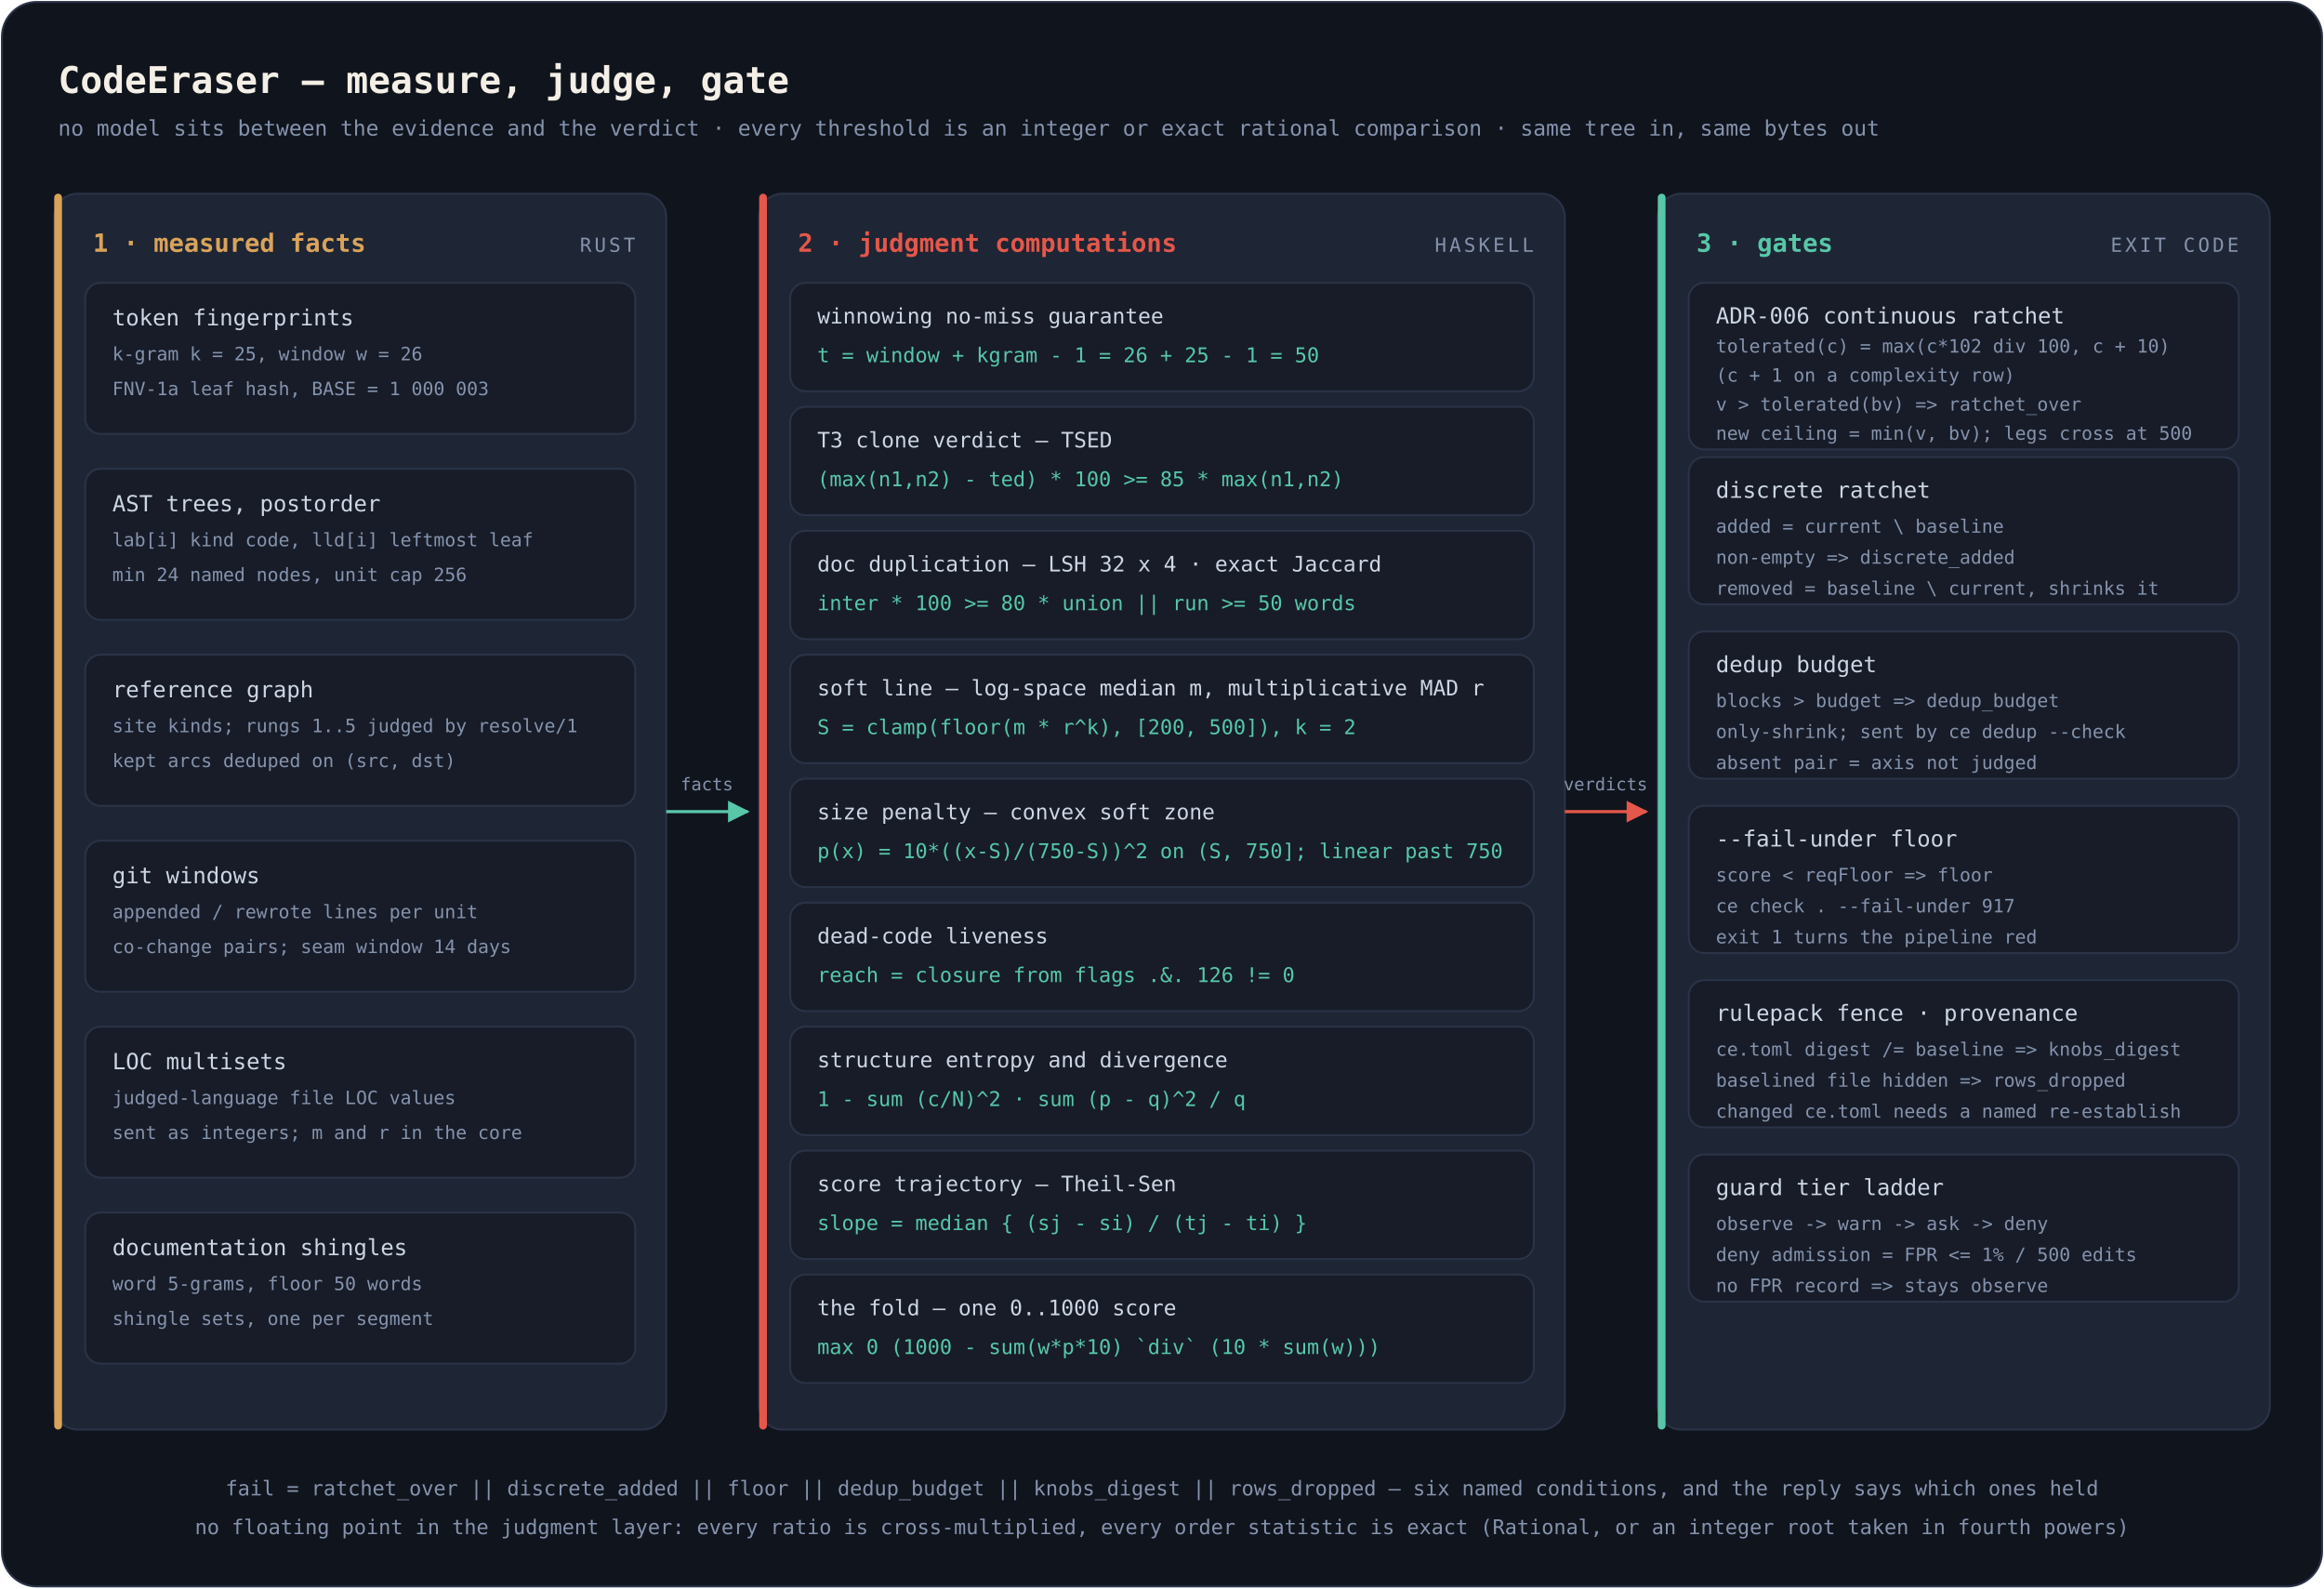
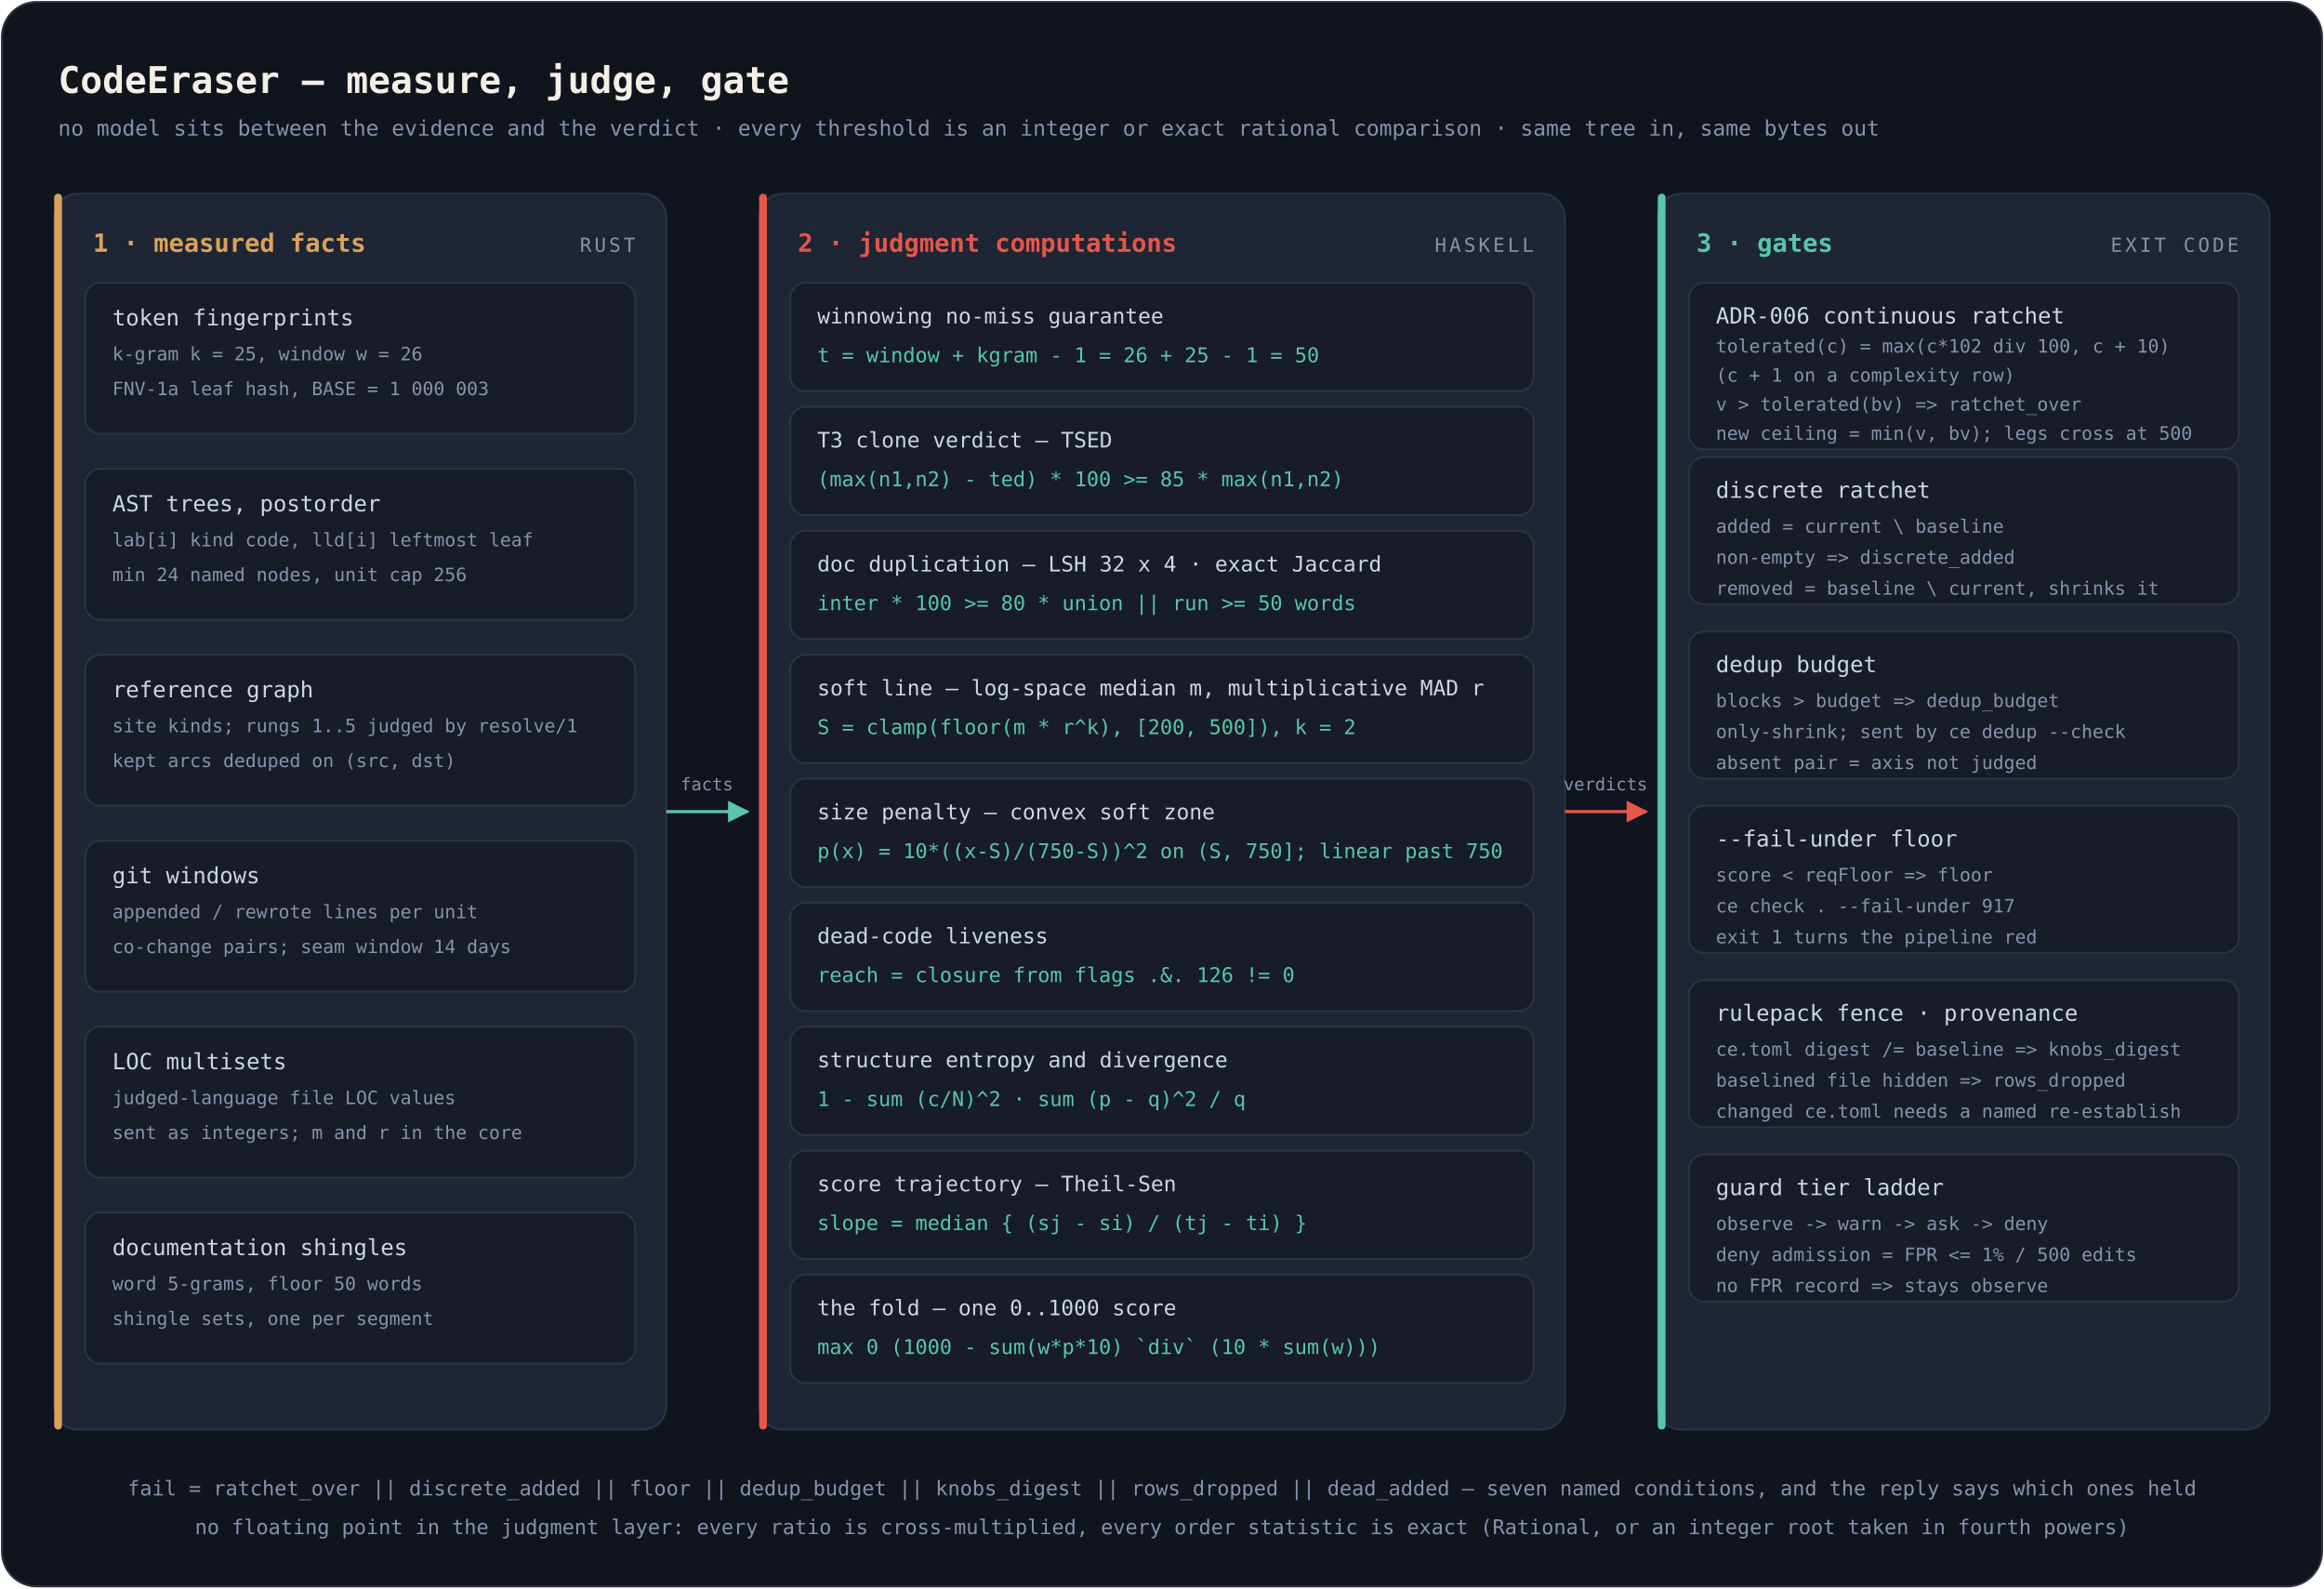
<svg xmlns="http://www.w3.org/2000/svg" viewBox="0 0 1200 820" role="img" aria-label="CodeEraser methodology: lane one measures facts (token fingerprints k=25 w=26, AST trees, reference graph, git windows, LOC multisets, doc shingles), lane two judges them with exact integer and rational formulas (winnowing guarantee t=50, TSED 85/100, Jaccard 80/100, soft line S=clamp(median times r^k,[200,500]), the convex soft-zone penalty, liveness closure, chi-squared divergence, the Theil-Sen median of pairwise slopes, the score fold), lane three gates on the ratchet, the dedup budget, the fail-under floor, the rulepack fence (knobs digest over the whole parsed ce.toml), the provenance guard (a baselined file an exclusion hid) and the FPR tier ladder">
  <defs>
    <marker id="m-teal" viewBox="0 0 10 10" refX="9" refY="5" markerWidth="7" markerHeight="7" orient="auto-start-reverse">
      <path d="M0 0 L10 5 L0 10 z" fill="#57c7a8" />
    </marker>
    <marker id="m-verm" viewBox="0 0 10 10" refX="9" refY="5" markerWidth="7" markerHeight="7" orient="auto-start-reverse">
      <path d="M0 0 L10 5 L0 10 z" fill="#e4574a" />
    </marker>
  </defs>
  <rect x="1" y="1" width="1198" height="818" rx="18" fill="#10141d" stroke="#2a3347" />
  <g font-family="ui-monospace, 'Cascadia Mono', Consolas, 'SF Mono', monospace">
    <text x="30" y="48" font-size="19" font-weight="600" fill="#f4efe6">CodeEraser — measure, judge, gate</text>
    <text x="30" y="70" font-size="11" fill="#8593ad">no model sits between the evidence and the verdict · every threshold is an integer or exact rational comparison · same tree in, same bytes out</text>
    <g>
      <rect x="28" y="100" width="316" height="638" rx="12" fill="#1e2534" stroke="#2a3347" />
      <rect x="28" y="100" width="4" height="638" rx="2" fill="#d9a35b" />
      <text x="48" y="130" font-size="13" font-weight="600" fill="#d9a35b">1 · measured facts</text>
      <text x="328" y="130" font-size="10" letter-spacing="1.5" fill="#8593ad" text-anchor="end">RUST</text>
      <g fill="#171c28" stroke="#2a3347">
        <rect x="44" y="146" width="284" height="78" rx="8" />
        <rect x="44" y="242" width="284" height="78" rx="8" />
        <rect x="44" y="338" width="284" height="78" rx="8" />
        <rect x="44" y="434" width="284" height="78" rx="8" />
        <rect x="44" y="530" width="284" height="78" rx="8" />
        <rect x="44" y="626" width="284" height="78" rx="8" />
      </g>
      <g font-size="11.5" fill="#cdd6e4">
        <text x="58" y="168">token fingerprints</text>
        <text x="58" y="264">AST trees, postorder</text>
        <text x="58" y="360">reference graph</text>
        <text x="58" y="456">git windows</text>
        <text x="58" y="552">LOC multisets</text>
        <text x="58" y="648">documentation shingles</text>
      </g>
      <g font-size="9.5" fill="#8593ad">
        <text x="58" y="186">k-gram k = 25, window w = 26</text>
        <text x="58" y="204">FNV-1a leaf hash, BASE = 1 000 003</text>
        <text x="58" y="282">lab[i] kind code, lld[i] leftmost leaf</text>
        <text x="58" y="300">min 24 named nodes, unit cap 256</text>
        <text x="58" y="378">site kinds; rungs 1..5 judged by resolve/1</text>
        <text x="58" y="396">kept arcs deduped on (src, dst)</text>
        <text x="58" y="474">appended / rewrote lines per unit</text>
        <text x="58" y="492">co-change pairs; seam window 14 days</text>
        <text x="58" y="570">judged-language file LOC values</text>
        <text x="58" y="588">sent as integers; m and r in the core</text>
        <text x="58" y="666">word 5-grams, floor 50 words</text>
        <text x="58" y="684">shingle sets, one per segment</text>
      </g>
    </g>
    <g>
      <rect x="392" y="100" width="416" height="638" rx="12" fill="#1e2534" stroke="#2a3347" />
      <rect x="392" y="100" width="4" height="638" rx="2" fill="#e4574a" />
      <text x="412" y="130" font-size="13" font-weight="600" fill="#e4574a">2 · judgment computations</text>
      <text x="792" y="130" font-size="10" letter-spacing="1.5" fill="#8593ad" text-anchor="end">HASKELL</text>
      <g fill="#171c28" stroke="#2a3347">
        <rect x="408" y="146" width="384" height="56" rx="8" />
        <rect x="408" y="210" width="384" height="56" rx="8" />
        <rect x="408" y="274" width="384" height="56" rx="8" />
        <rect x="408" y="338" width="384" height="56" rx="8" />
        <rect x="408" y="402" width="384" height="56" rx="8" />
        <rect x="408" y="466" width="384" height="56" rx="8" />
        <rect x="408" y="530" width="384" height="56" rx="8" />
        <rect x="408" y="594" width="384" height="56" rx="8" />
        <rect x="408" y="658" width="384" height="56" rx="8" />
      </g>
      <g font-size="11" fill="#cdd6e4">
        <text x="422" y="167">winnowing no-miss guarantee</text>
        <text x="422" y="231">T3 clone verdict — TSED</text>
        <text x="422" y="295">doc duplication — LSH 32 x 4 · exact Jaccard</text>
        <text x="422" y="359">soft line — log-space median m, multiplicative MAD r</text>
        <text x="422" y="423">size penalty — convex soft zone</text>
        <text x="422" y="487">dead-code liveness</text>
        <text x="422" y="551">structure entropy and divergence</text>
        <text x="422" y="615">score trajectory — Theil-Sen</text>
        <text x="422" y="679">the fold — one 0..1000 score</text>
      </g>
      <g font-size="10.5" fill="#57c7a8">
        <text x="422" y="187">t = window + kgram - 1 = 26 + 25 - 1 = 50</text>
        <text x="422" y="251">(max(n1,n2) - ted) * 100 &gt;= 85 * max(n1,n2)</text>
        <text x="422" y="315">inter * 100 &gt;= 80 * union  ||  run &gt;= 50 words</text>
        <text x="422" y="379">S = clamp(floor(m * r^k), [200, 500]),  k = 2</text>
        <text x="422" y="443">p(x) = 10*((x-S)/(750-S))^2 on (S, 750]; linear past 750</text>
        <text x="422" y="507">reach = closure from flags .&amp;. 126 != 0</text>
        <text x="422" y="571">1 - sum (c/N)^2   ·   sum (p - q)^2 / q</text>
        <text x="422" y="635">slope = median { (sj - si) / (tj - ti) }</text>
        <text x="422" y="699">max 0 (1000 - sum(w*p*10) `div` (10 * sum(w)))</text>
      </g>
    </g>
    <g>
      <rect x="856" y="100" width="316" height="638" rx="12" fill="#1e2534" stroke="#2a3347" />
      <rect x="856" y="100" width="4" height="638" rx="2" fill="#57c7a8" />
      <text x="876" y="130" font-size="13" font-weight="600" fill="#57c7a8">3 · gates</text>
      <text x="1156" y="130" font-size="10" letter-spacing="1.5" fill="#8593ad" text-anchor="end">EXIT CODE</text>
      <g fill="#171c28" stroke="#2a3347">
        <rect x="872" y="146" width="284" height="86" rx="8" />
        <rect x="872" y="236" width="284" height="76" rx="8" />
        <rect x="872" y="326" width="284" height="76" rx="8" />
        <rect x="872" y="416" width="284" height="76" rx="8" />
        <rect x="872" y="506" width="284" height="76" rx="8" />
        <rect x="872" y="596" width="284" height="76" rx="8" />
      </g>
      <g font-size="11.5" fill="#cdd6e4">
        <text x="886" y="167">ADR-006 continuous ratchet</text>
        <text x="886" y="257">discrete ratchet</text>
        <text x="886" y="347">dedup budget</text>
        <text x="886" y="437">--fail-under floor</text>
        <text x="886" y="527">rulepack fence · provenance</text>
        <text x="886" y="617">guard tier ladder</text>
      </g>
      <g font-size="9.5" fill="#8593ad">
        <text x="886" y="182">tolerated(c) = max(c*102 div 100, c + 10)</text>
        <text x="886" y="197">(c + 1 on a complexity row)</text>
        <text x="886" y="212">v &gt; tolerated(bv)  =&gt;  ratchet_over</text>
        <text x="886" y="227">new ceiling = min(v, bv); legs cross at 500</text>
        <text x="886" y="275">added = current \ baseline</text>
        <text x="886" y="291">non-empty  =&gt;  discrete_added</text>
        <text x="886" y="307">removed = baseline \ current, shrinks it</text>
        <text x="886" y="365">blocks &gt; budget  =&gt;  dedup_budget</text>
        <text x="886" y="381">only-shrink; sent by ce dedup --check</text>
        <text x="886" y="397">absent pair = axis not judged</text>
        <text x="886" y="455">score &lt; reqFloor  =&gt;  floor</text>
        <text x="886" y="471">ce check . --fail-under 917</text>
        <text x="886" y="487">exit 1 turns the pipeline red</text>
        <text x="886" y="545">ce.toml digest /= baseline  =&gt;  knobs_digest</text>
        <text x="886" y="561">baselined file hidden  =&gt;  rows_dropped</text>
        <text x="886" y="577">changed ce.toml needs a named re-establish</text>
        <text x="886" y="635">observe -&gt; warn -&gt; ask -&gt; deny</text>
        <text x="886" y="651">deny admission = FPR &lt;= 1% / 500 edits</text>
        <text x="886" y="667">no FPR record  =&gt;  stays observe</text>
      </g>
    </g>
    <g stroke-width="1.6" fill="none">
      <path d="M344 419 H386" stroke="#57c7a8" marker-end="url(#m-teal)" />
      <path d="M808 419 H850" stroke="#e4574a" marker-end="url(#m-verm)" />
    </g>
    <text x="365" y="408" font-size="9" fill="#8593ad" text-anchor="middle">facts</text>
    <text x="829" y="408" font-size="9" fill="#8593ad" text-anchor="middle">verdicts</text>
-     <text x="600" y="772" font-size="10.5" fill="#8593ad" text-anchor="middle">fail = ratchet_over || discrete_added || floor || dedup_budget || knobs_digest || rows_dropped — six named conditions, and the reply says which ones held</text>
+     <text x="600" y="772" font-size="10.5" fill="#8593ad" text-anchor="middle">fail = ratchet_over || discrete_added || floor || dedup_budget || knobs_digest || rows_dropped || dead_added — seven named conditions, and the reply says which ones held</text>
    <text x="600" y="792" font-size="10.5" fill="#8593ad" text-anchor="middle">no floating point in the judgment layer: every ratio is cross-multiplied, every order statistic is exact (Rational, or an integer root taken in fourth powers)</text>
  </g>
</svg>
